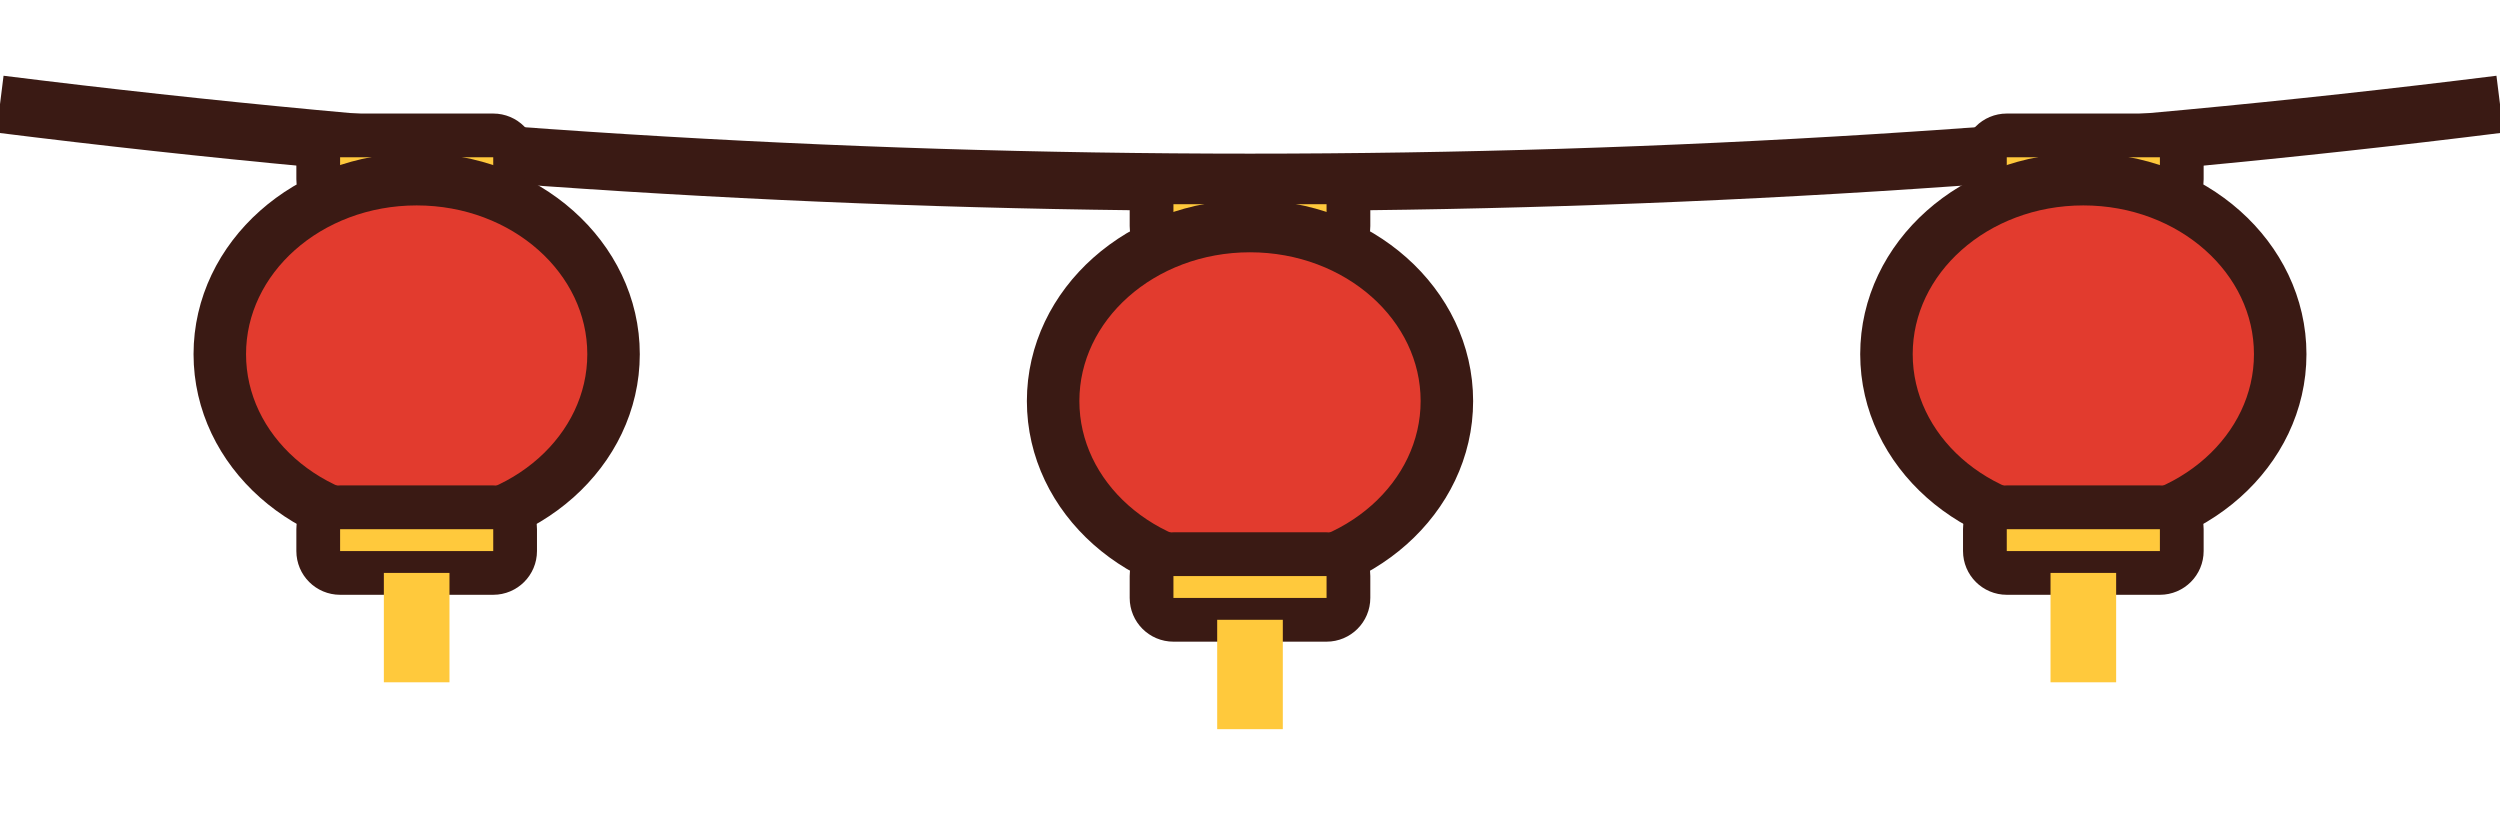
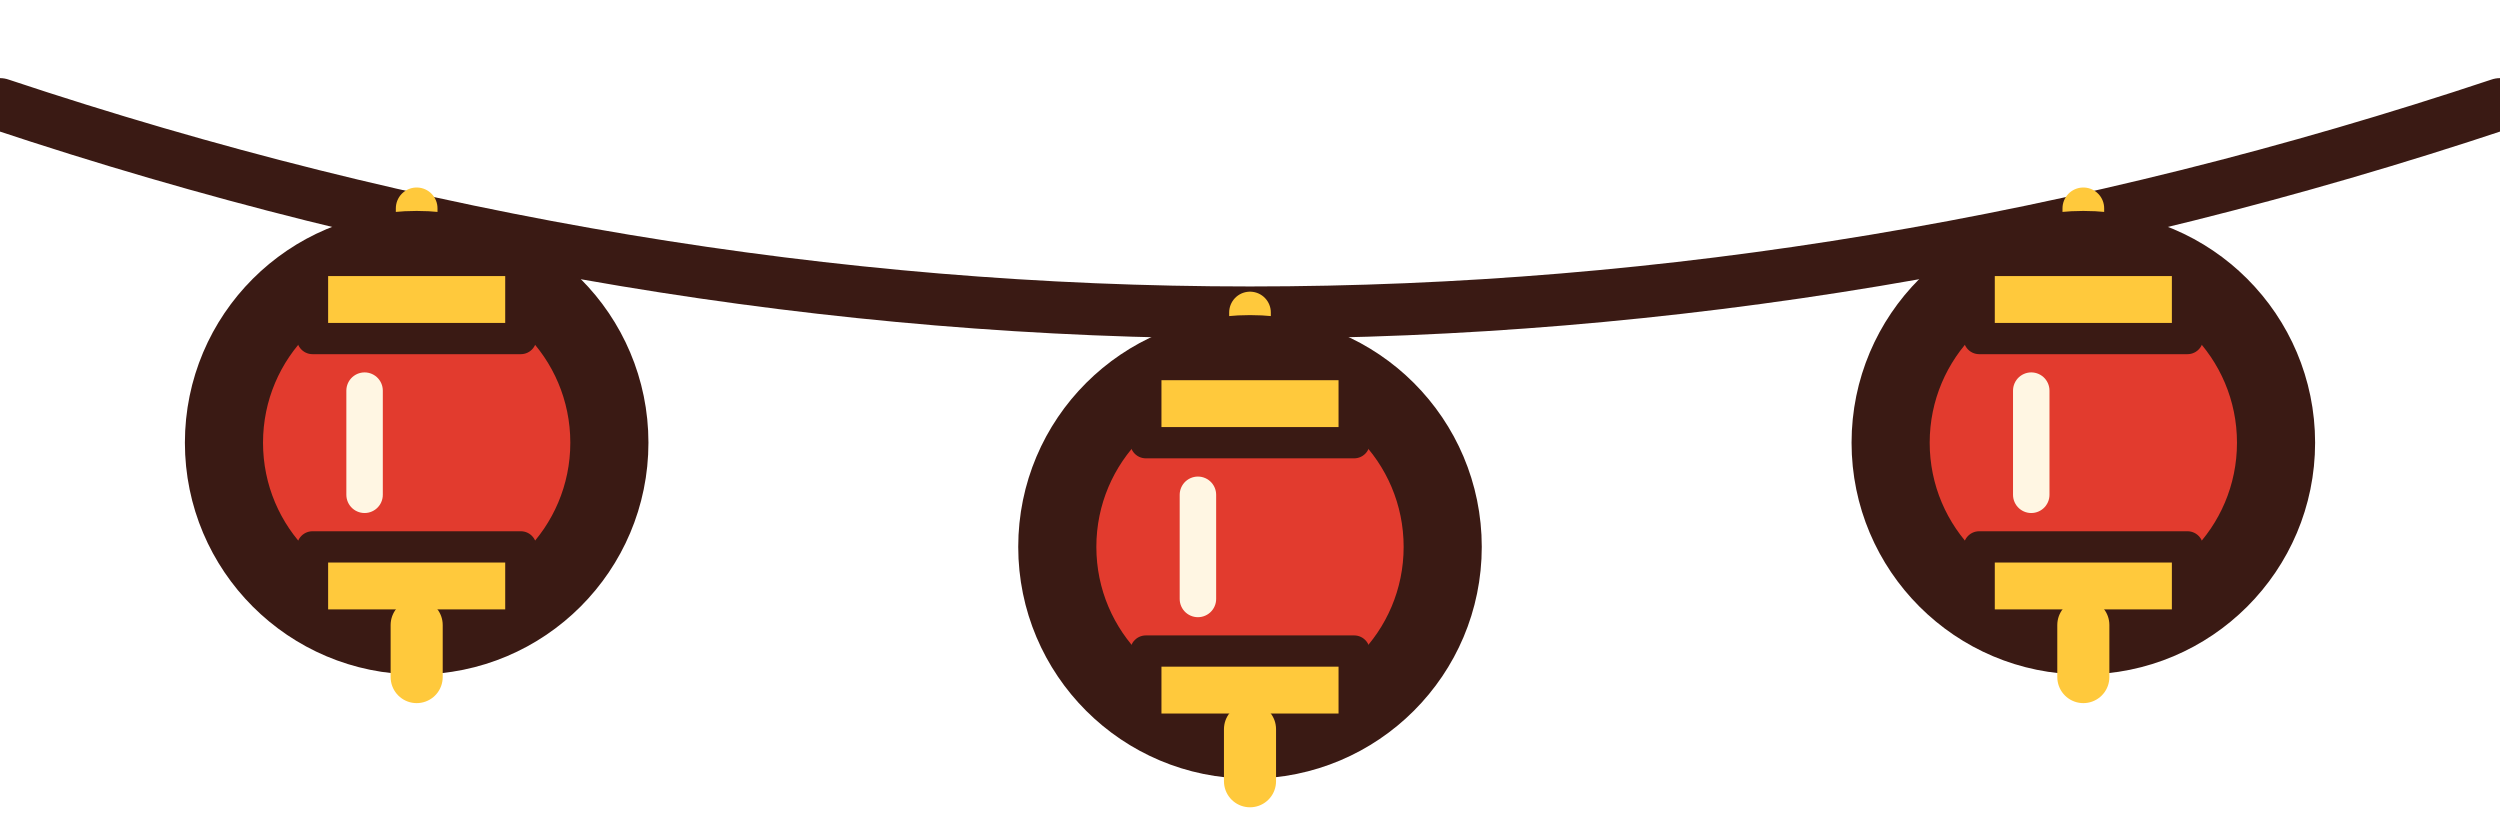
<svg xmlns="http://www.w3.org/2000/svg" viewBox="0 0 48 16">
-   <path d="M0 2q24 3 48 0" fill="none" stroke="#3a1a14" stroke-width="1.1" />
-   <g transform="translate(8 2.6) scale(.42)">
-     <rect x="-4.5" y="0" width="9" height="3" rx="1" fill="#ffc93c" stroke="#3a1a14" stroke-width="2" />
-     <ellipse cx="0" cy="10" rx="9" ry="8" fill="#e23b2e" stroke="#3a1a14" stroke-width="2.4" />
-     <rect x="-4.5" y="17" width="9" height="3" rx="1" fill="#ffc93c" stroke="#3a1a14" stroke-width="2" />
-     <path d="M0 20v5" stroke="#ffc93c" stroke-width="3" />
-   </g>
-   <g transform="translate(24 3.5) scale(.42)">
-     <rect x="-4.5" y="0" width="9" height="3" rx="1" fill="#ffc93c" stroke="#3a1a14" stroke-width="2" />
-     <ellipse cx="0" cy="10" rx="9" ry="8" fill="#e23b2e" stroke="#3a1a14" stroke-width="2.4" />
-     <rect x="-4.5" y="17" width="9" height="3" rx="1" fill="#ffc93c" stroke="#3a1a14" stroke-width="2" />
-     <path d="M0 20v5" stroke="#ffc93c" stroke-width="3" />
-   </g>
-   <g transform="translate(40 2.6) scale(.42)">
-     <rect x="-4.5" y="0" width="9" height="3" rx="1" fill="#ffc93c" stroke="#3a1a14" stroke-width="2" />
-     <ellipse cx="0" cy="10" rx="9" ry="8" fill="#e23b2e" stroke="#3a1a14" stroke-width="2.4" />
-     <rect x="-4.5" y="17" width="9" height="3" rx="1" fill="#ffc93c" stroke="#3a1a14" stroke-width="2" />
-     <path d="M0 20v5" stroke="#ffc93c" stroke-width="3" />
-   </g>
+   <path fill="none" stroke="#3a1a14" stroke-linecap="round" stroke-linejoin="round" d="M0 2q24 8 48 0" />
+   <path fill="none" stroke="#ffc93c" stroke-linecap="round" stroke-linejoin="round" stroke-width=".8" d="M8 4v1" />
+   <circle cx="8" cy="8.5" r="3.7" fill="#e23b2e" stroke="#3a1a14" stroke-width="1.5" />
+   <path fill="#ffc93c" stroke="#3a1a14" stroke-linecap="round" stroke-linejoin="round" stroke-width=".6" d="M6 5h4v1.5H6Zm0 5.5h4V12H6Z" />
+   <path fill="none" stroke="#ffc93c" stroke-linecap="round" stroke-linejoin="round" d="M8 12v1" />
+   <path fill="none" stroke="#fff6e3" stroke-linecap="round" stroke-linejoin="round" stroke-width=".7" d="M7 7.5v2" />
+   <path fill="none" stroke="#ffc93c" stroke-linecap="round" stroke-linejoin="round" stroke-width=".8" d="M24 6v1" />
+   <circle cx="24" cy="10.5" r="3.7" fill="#e23b2e" stroke="#3a1a14" stroke-width="1.5" />
+   <path fill="#ffc93c" stroke="#3a1a14" stroke-linecap="round" stroke-linejoin="round" stroke-width=".6" d="M22 7h4v1.5h-4Zm0 5.5h4V14h-4Z" />
+   <path fill="none" stroke="#ffc93c" stroke-linecap="round" stroke-linejoin="round" d="M24 14v1" />
+   <path fill="none" stroke="#fff6e3" stroke-linecap="round" stroke-linejoin="round" stroke-width=".7" d="M23 9.5v2" />
+   <path fill="none" stroke="#ffc93c" stroke-linecap="round" stroke-linejoin="round" stroke-width=".8" d="M40 4v1" />
+   <circle cx="40" cy="8.5" r="3.7" fill="#e23b2e" stroke="#3a1a14" stroke-width="1.5" />
+   <path fill="#ffc93c" stroke="#3a1a14" stroke-linecap="round" stroke-linejoin="round" stroke-width=".6" d="M38 5h4v1.5h-4Zm0 5.5h4V12h-4Z" />
+   <path fill="none" stroke="#ffc93c" stroke-linecap="round" stroke-linejoin="round" d="M40 12v1" />
+   <path fill="none" stroke="#fff6e3" stroke-linecap="round" stroke-linejoin="round" stroke-width=".7" d="M39 7.5v2" />
</svg>
